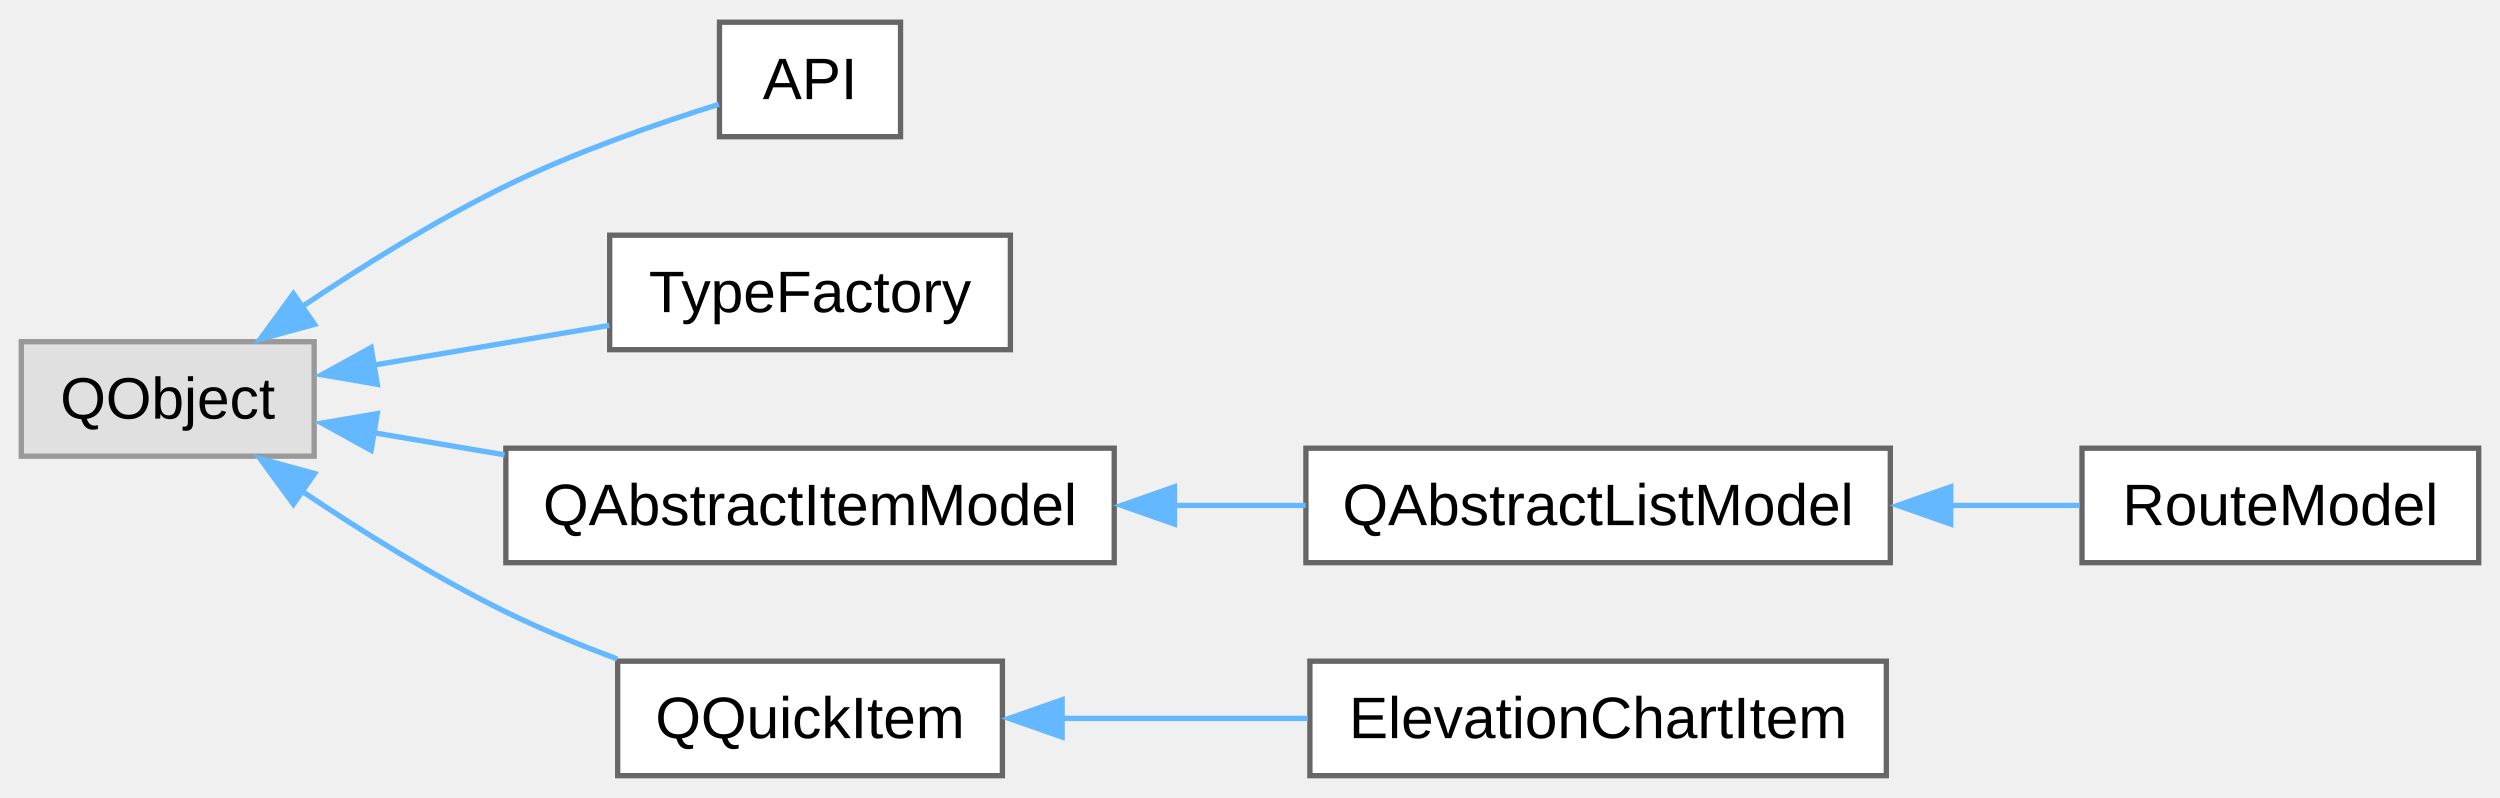
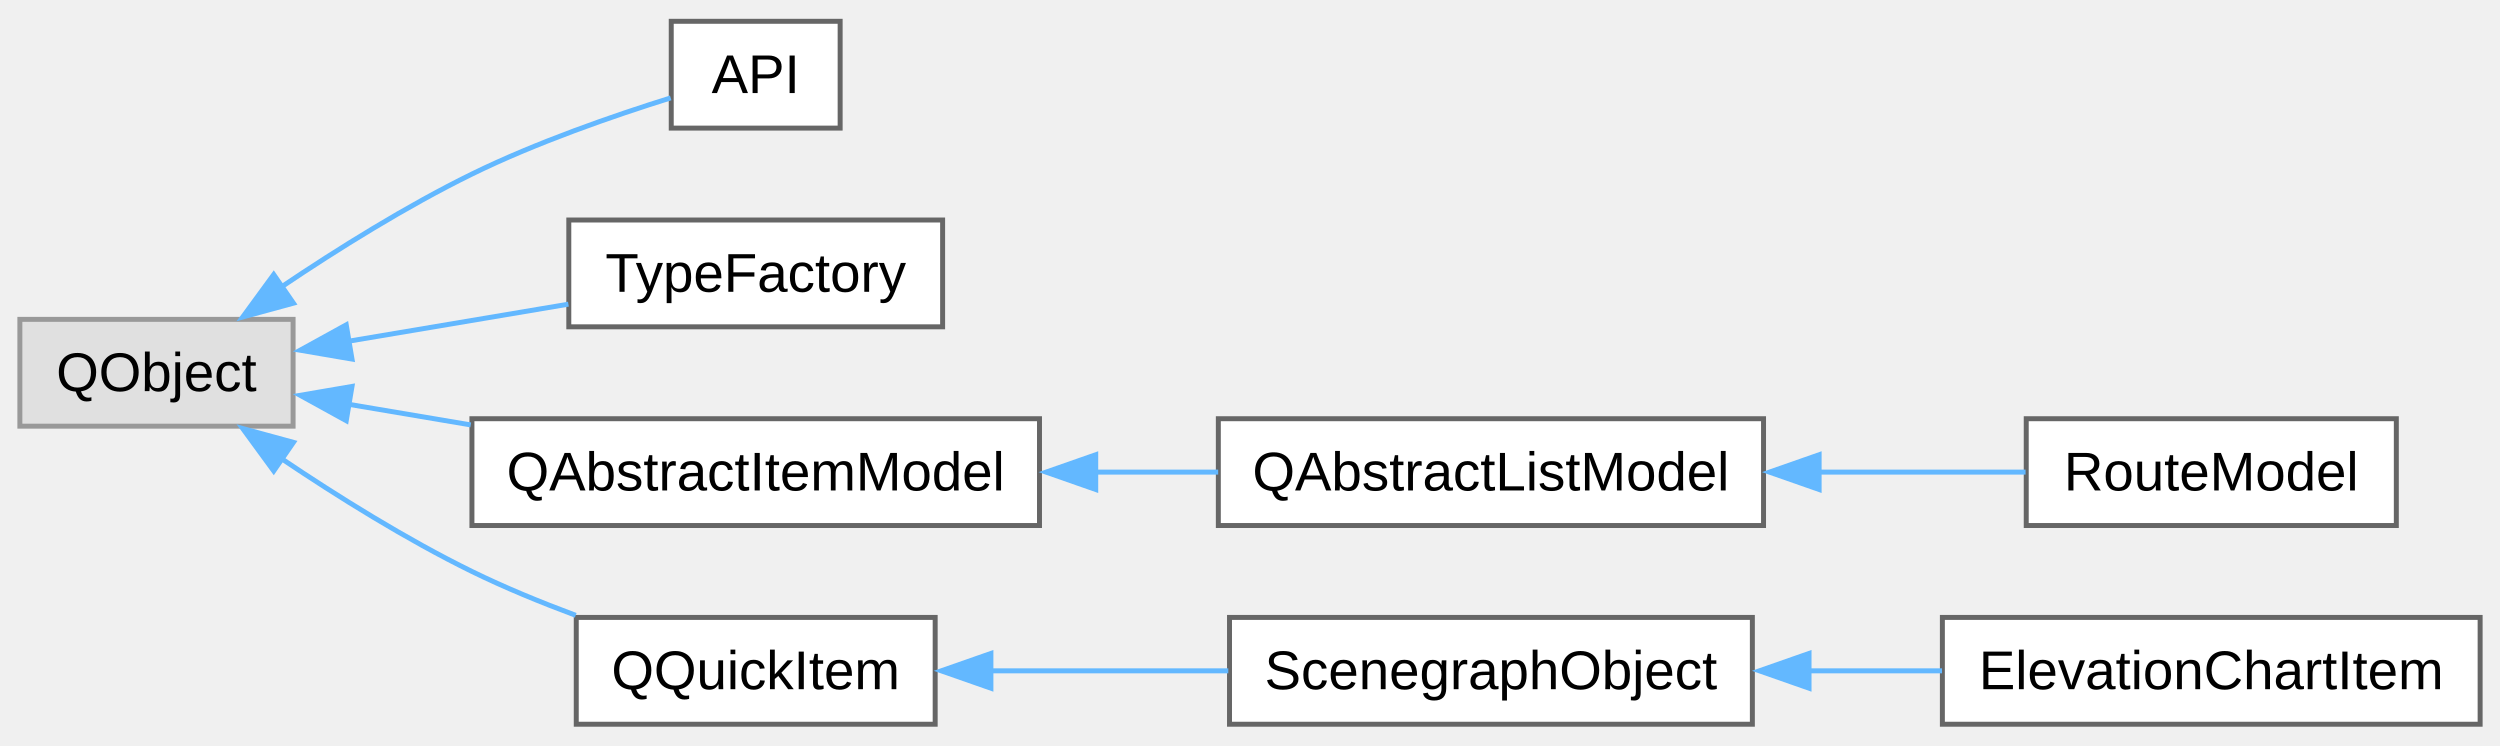
- <svg xmlns="http://www.w3.org/2000/svg" xmlns:xlink="http://www.w3.org/1999/xlink" width="470pt" height="150pt" viewBox="0.00 0.00 469.50 149.50">
+ <svg xmlns="http://www.w3.org/2000/svg" xmlns:xlink="http://www.w3.org/1999/xlink" width="503pt" height="150pt" viewBox="0.00 0.00 503.25 149.50">
  <g id="graph0" class="graph" transform="scale(1 1) rotate(0) translate(4 145.5)">
    <g id="Node000000" class="node">
      <g id="a_Node000000">
        <a xlink:title=" ">
          <polygon fill="#e0e0e0" stroke="#999999" points="55,-81.5 0,-81.5 0,-60 55,-60 55,-81.5" />
          <text text-anchor="middle" x="27.5" y="-67.05" font-family="Arial" font-size="11.00">QObject</text>
        </a>
      </g>
    </g>
    <g id="Node000001" class="node">
      <g id="a_Node000001">
        <a xlink:href="dc/d79/classElevationChart_1_1API.html" target="_top" xlink:title="Публичный интерфейс (C++) для виджета профиля высот.">
          <polygon fill="white" stroke="#666666" points="165.12,-141.5 131.12,-141.5 131.12,-120 165.12,-120 165.12,-141.5" />
          <text text-anchor="middle" x="148.12" y="-127.05" font-family="Arial" font-size="11.00">API</text>
        </a>
      </g>
    </g>
    <g id="edge2_Node000000_Node000001" class="edge">
      <g id="a_edge2_Node000000_Node000001">
        <a xlink:title=" ">
          <path fill="none" stroke="#63b8ff" d="M52.67,-88.04C63.96,-95.64 77.81,-104.28 91,-110.75 104,-117.12 119.57,-122.51 131.01,-126.08" />
          <polygon fill="#63b8ff" stroke="#63b8ff" points="55.07,-84.76 44.85,-81.97 51.1,-90.52 55.07,-84.76" />
        </a>
      </g>
    </g>
    <g id="Node000002" class="node">
      <g id="a_Node000002">
        <a xlink:href="d6/dda/classElevationChart_1_1TypeFactory.html" target="_top" xlink:title=" ">
          <polygon fill="white" stroke="#666666" points="185.75,-101.5 110.5,-101.5 110.5,-80 185.75,-80 185.75,-101.5" />
          <text text-anchor="middle" x="148.12" y="-87.05" font-family="Arial" font-size="11.00">TypeFactory</text>
        </a>
      </g>
    </g>
    <g id="edge3_Node000000_Node000002" class="edge">
      <g id="a_edge3_Node000000_Node000002">
        <a xlink:title=" ">
          <path fill="none" stroke="#63b8ff" d="M65.85,-77.05C80.07,-79.44 96.26,-82.17 110.42,-84.56" />
          <polygon fill="#63b8ff" stroke="#63b8ff" points="66.86,-73.5 56.42,-75.29 65.7,-80.4 66.86,-73.5" />
        </a>
      </g>
    </g>
    <g id="Node000003" class="node">
      <g id="a_Node000003">
        <a xlink:href="d0/d5a/classQAbstractItemModel.html" target="_top" xlink:title=" ">
          <polygon fill="white" stroke="#666666" points="205.25,-61.5 91,-61.5 91,-40 205.25,-40 205.25,-61.5" />
          <text text-anchor="middle" x="148.12" y="-47.05" font-family="Arial" font-size="11.00">QAbstractItemModel</text>
        </a>
      </g>
    </g>
    <g id="edge4_Node000000_Node000003" class="edge">
      <g id="a_edge4_Node000000_Node000003">
        <a xlink:title=" ">
          <path fill="none" stroke="#63b8ff" d="M66.07,-64.42C73.93,-63.09 82.38,-61.67 90.76,-60.25" />
          <polygon fill="#63b8ff" stroke="#63b8ff" points="65.7,-61.1 56.42,-66.21 66.86,-68 65.7,-61.1" />
        </a>
      </g>
    </g>
    <g id="Node000006" class="node">
      <g id="a_Node000006">
        <a xlink:href="d7/d4d/classQQuickItem.html" target="_top" xlink:title=" ">
          <polygon fill="white" stroke="#666666" points="184.25,-21.5 112,-21.5 112,0 184.25,0 184.25,-21.5" />
          <text text-anchor="middle" x="148.12" y="-7.05" font-family="Arial" font-size="11.00">QQuickItem</text>
        </a>
      </g>
    </g>
    <g id="edge7_Node000000_Node000006" class="edge">
      <g id="a_edge7_Node000000_Node000006">
        <a xlink:title=" ">
          <path fill="none" stroke="#63b8ff" d="M52.67,-53.46C63.96,-45.86 77.81,-37.22 91,-30.75 97.59,-27.52 104.85,-24.54 111.89,-21.92" />
          <polygon fill="#63b8ff" stroke="#63b8ff" points="51.1,-50.98 44.85,-59.53 55.07,-56.74 51.1,-50.98" />
        </a>
      </g>
    </g>
    <g id="Node000004" class="node">
      <g id="a_Node000004">
        <a xlink:href="d5/d2d/classQAbstractListModel.html" target="_top" xlink:title=" ">
          <polygon fill="white" stroke="#666666" points="351,-61.5 241.25,-61.5 241.25,-40 351,-40 351,-61.5" />
          <text text-anchor="middle" x="296.12" y="-47.05" font-family="Arial" font-size="11.00">QAbstractListModel</text>
        </a>
      </g>
    </g>
    <g id="edge5_Node000003_Node000004" class="edge">
      <g id="a_edge5_Node000003_Node000004">
        <a xlink:title=" ">
          <path fill="none" stroke="#63b8ff" d="M216.41,-50.75C224.73,-50.75 233.14,-50.75 241.22,-50.75" />
          <polygon fill="#63b8ff" stroke="#63b8ff" points="216.57,-47.25 206.57,-50.75 216.57,-54.25 216.57,-47.25" />
        </a>
      </g>
    </g>
    <g id="Node000005" class="node">
      <g id="a_Node000005">
        <a xlink:href="d6/de1/classElevationChart_1_1RouteModel.html" target="_top" xlink:title="Модель точек пути для профиля высот.">
-           <polygon fill="white" stroke="#666666" points="461.5,-61.5 387,-61.5 387,-40 461.5,-40 461.5,-61.5" />
-           <text text-anchor="middle" x="424.25" y="-47.05" font-family="Arial" font-size="11.00">RouteModel</text>
+           <polygon fill="white" stroke="#666666" points="478.38,-61.5 403.88,-61.5 403.88,-40 478.38,-40 478.38,-61.5" />
+           <text text-anchor="middle" x="441.12" y="-47.05" font-family="Arial" font-size="11.00">RouteModel</text>
        </a>
      </g>
    </g>
    <g id="edge6_Node000004_Node000005" class="edge">
      <g id="a_edge6_Node000004_Node000005">
        <a xlink:title=" ">
-           <path fill="none" stroke="#63b8ff" d="M362.28,-50.75C370.61,-50.75 378.89,-50.75 386.55,-50.75" />
-           <polygon fill="#63b8ff" stroke="#63b8ff" points="362.35,-47.25 352.35,-50.75 362.35,-54.25 362.35,-47.25" />
+           <path fill="none" stroke="#63b8ff" d="M362.03,-50.75C376.36,-50.75 391.04,-50.75 403.75,-50.75" />
+           <polygon fill="#63b8ff" stroke="#63b8ff" points="362.19,-47.25 352.19,-50.75 362.19,-54.25 362.19,-47.25" />
        </a>
      </g>
    </g>
    <g id="Node000007" class="node">
      <g id="a_Node000007">
-         <a xlink:href="d2/d6b/classElevationChart_1_1ElevationChartItem.html" target="_top" xlink:title="Основной класс библиотеки.">
-           <polygon fill="white" stroke="#666666" points="350.25,-21.5 242,-21.5 242,0 350.25,0 350.25,-21.5" />
-           <text text-anchor="middle" x="296.12" y="-7.05" font-family="Arial" font-size="11.00">ElevationChartItem</text>
+         <a xlink:href="d6/d6b/classSG_1_1ScenegraphObject.html" target="_top" xlink:title="Базовый класс для объектов Qt Quick Scenegraph.">
+           <polygon fill="white" stroke="#666666" points="348.75,-21.5 243.5,-21.5 243.5,0 348.75,0 348.75,-21.5" />
+           <text text-anchor="middle" x="296.12" y="-7.05" font-family="Arial" font-size="11.00">ScenegraphObject</text>
        </a>
      </g>
    </g>
    <g id="edge8_Node000006_Node000007" class="edge">
      <g id="a_edge8_Node000006_Node000007">
        <a xlink:title=" ">
-           <path fill="none" stroke="#63b8ff" d="M195.33,-10.75C210.03,-10.75 226.41,-10.75 241.58,-10.75" />
+           <path fill="none" stroke="#63b8ff" d="M195.22,-10.75C210.49,-10.75 227.59,-10.75 243.26,-10.75" />
          <polygon fill="#63b8ff" stroke="#63b8ff" points="195.47,-7.25 185.47,-10.75 195.47,-14.25 195.47,-7.25" />
+         </a>
+       </g>
+     </g>
+     <g id="Node000008" class="node">
+       <g id="a_Node000008">
+         <a xlink:href="d2/d6b/classElevationChart_1_1ElevationChartItem.html" target="_top" xlink:title="Основной класс библиотеки.">
+           <polygon fill="white" stroke="#666666" points="495.25,-21.5 387,-21.5 387,0 495.25,0 495.25,-21.5" />
+           <text text-anchor="middle" x="441.12" y="-7.05" font-family="Arial" font-size="11.00">ElevationChartItem</text>
+         </a>
+       </g>
+     </g>
+     <g id="edge9_Node000007_Node000008" class="edge">
+       <g id="a_edge9_Node000007_Node000008">
+         <a xlink:title=" ">
+           <path fill="none" stroke="#63b8ff" d="M359.99,-10.75C368.98,-10.75 378.15,-10.75 386.93,-10.75" />
+           <polygon fill="#63b8ff" stroke="#63b8ff" points="360.16,-7.25 350.16,-10.75 360.16,-14.25 360.16,-7.25" />
        </a>
      </g>
    </g>
  </g>
</svg>
